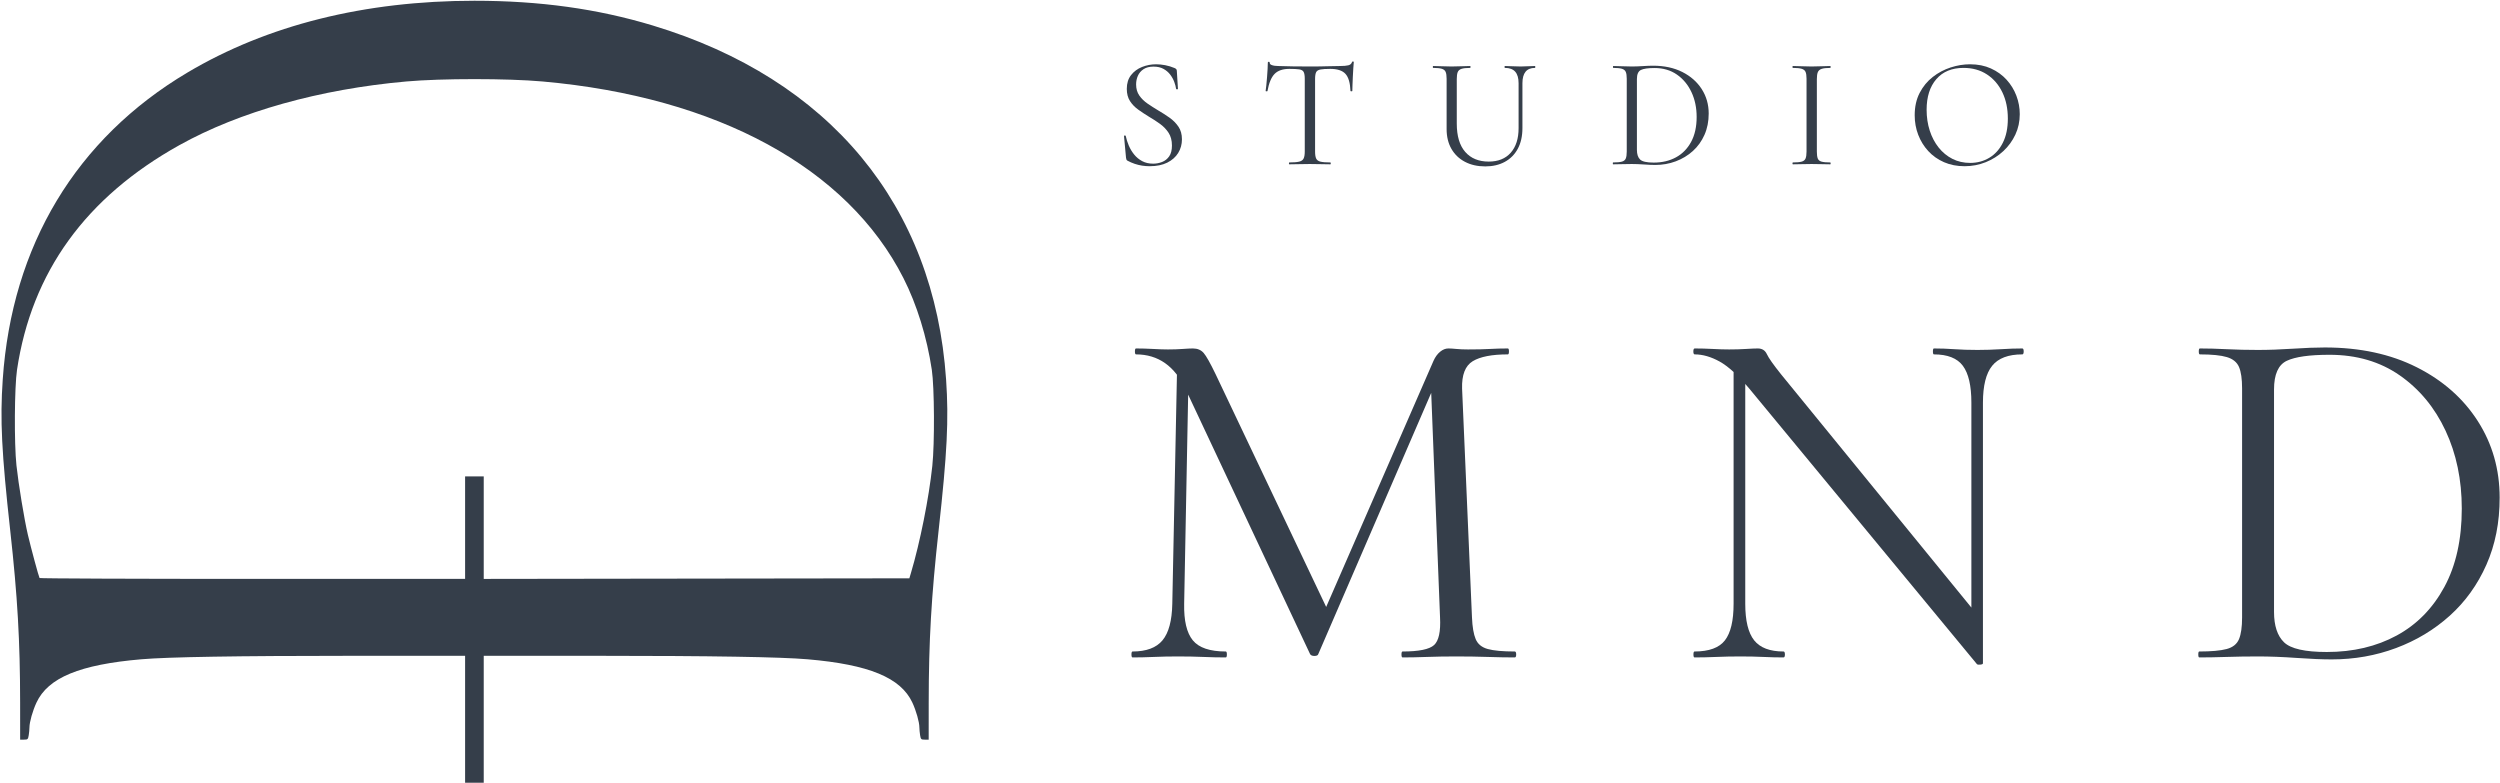
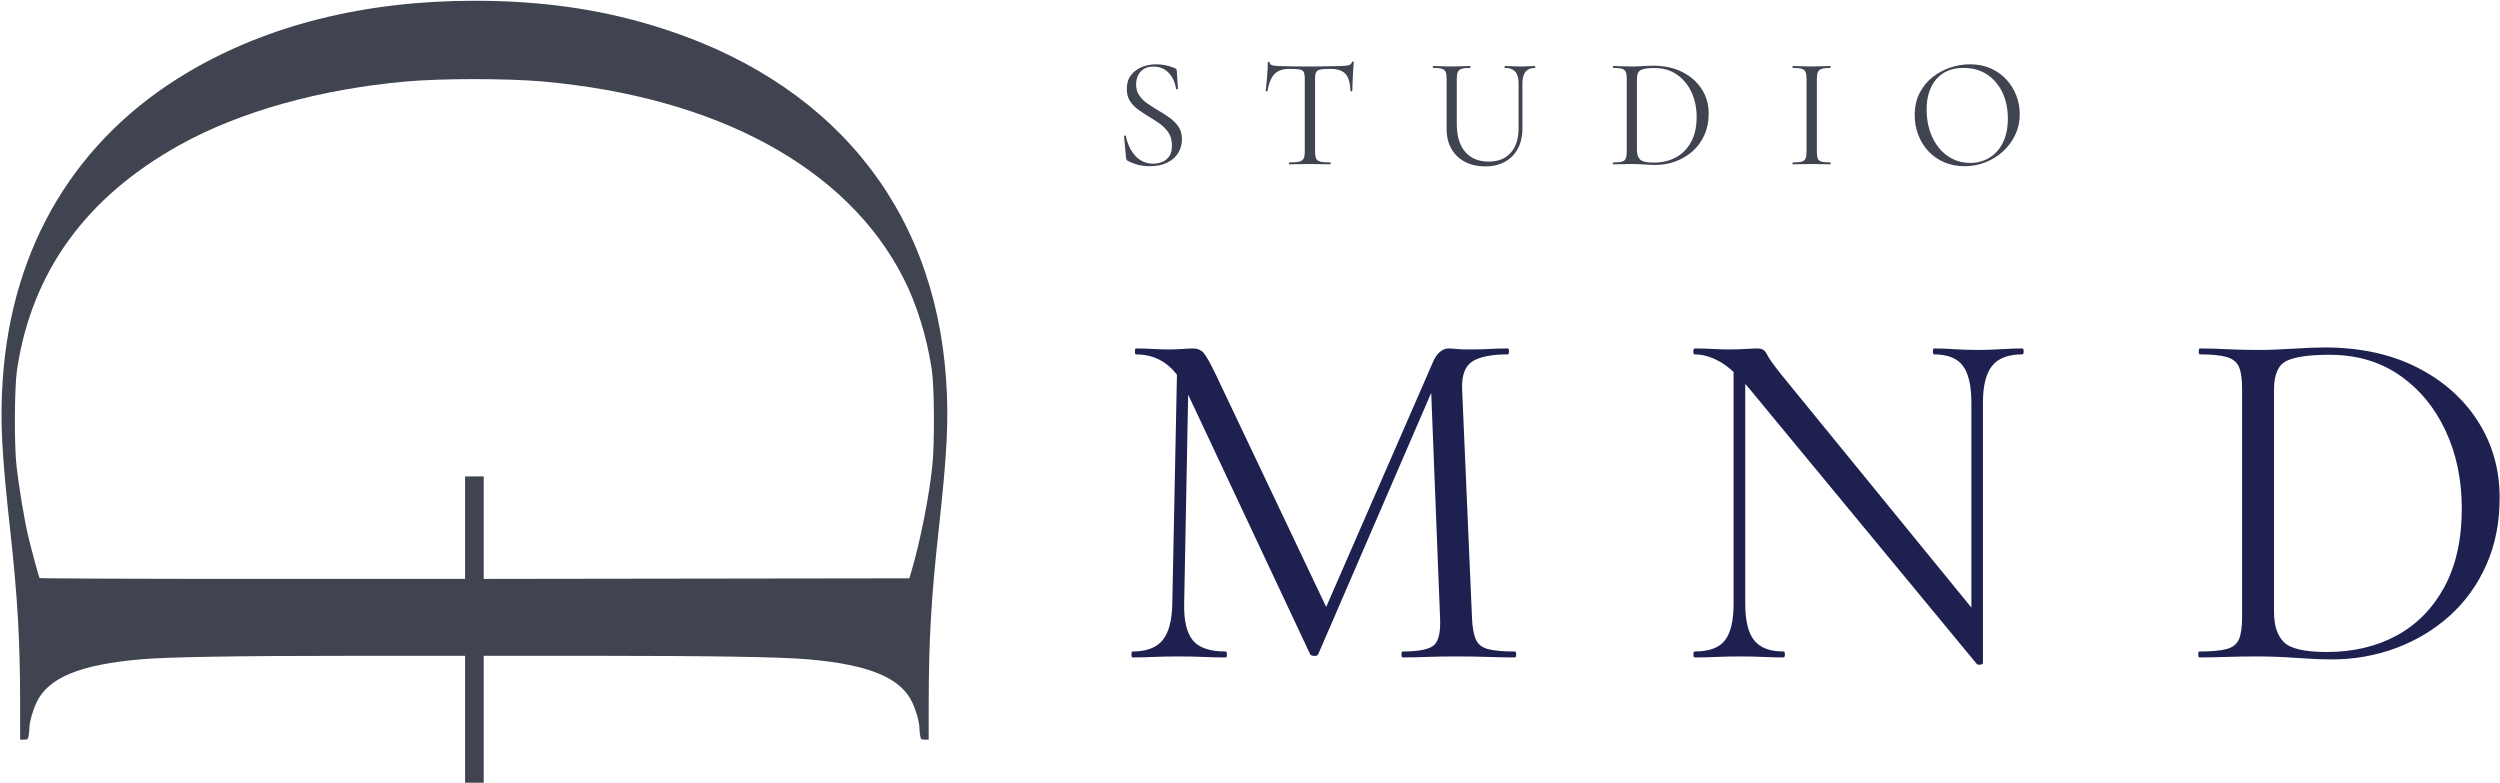
- <svg xmlns="http://www.w3.org/2000/svg" viewBox="0.00 0.00 5055.64 1583.33" width="5056" height="1583" fill="#353E4A" role="img" aria-label="Studio MND">
+ <svg xmlns="http://www.w3.org/2000/svg" viewBox="0.00 0.00 5055.64 1583.33" width="5056" height="1583" fill="#3F4450" role="img" aria-label="Studio MND">
  <path d="M399.00 617.50 L399.00 563.00 L301.25 563.03 C202.89 563.05 144.12 564.03 121.00 566.01 C68.22 570.54 40.97 581.80 31.01 603.20 C27.73 610.25 25.01 619.86 24.99 624.46 C24.98 626.13 24.70 629.19 24.36 631.25 C23.78 634.72 23.49 635.00 20.37 635.00 L17.00 635.00 L16.98 603.25 C16.94 550.33 14.76 512.25 8.48 455.50 C1.06 388.34 -0.32 360.51 2.05 325.83 C9.89 210.76 65.10 119.04 160.68 62.25 C229.17 21.56 312.78 0.65 407.00 0.65 C463.08 0.65 512.47 7.50 560.12 21.89 C711.96 67.74 801.74 176.09 811.95 325.83 C814.31 360.34 812.90 388.68 805.52 455.50 C799.24 512.25 797.06 550.33 797.02 603.25 L797.00 635.00 L793.63 635.00 C790.51 635.00 790.22 634.72 789.64 631.25 C789.30 629.19 789.02 626.13 789.01 624.46 C788.99 619.86 786.27 610.25 782.99 603.20 C773.03 581.80 745.78 570.54 693.00 566.01 C669.88 564.03 611.11 563.05 512.75 563.03 L415.00 563.00 L415.00 617.50 L415.00 672.00 L407.00 672.00 L399.00 672.00 L399.00 617.50 Z M399.00 453.00 L399.00 409.00 L407.00 409.00 L415.00 409.00 L415.00 453.00 L415.00 497.01 L597.71 496.75 L780.41 496.50 L781.75 492.00 C789.64 465.47 797.17 427.74 800.12 400.00 C802.18 380.65 801.93 332.49 799.69 317.50 C795.47 289.30 786.88 261.52 775.33 238.76 C727.34 144.19 615.58 83.30 465.50 69.95 C435.11 67.25 378.89 67.25 348.50 69.95 C274.19 76.56 205.33 95.88 153.77 124.58 C73.32 169.37 26.85 233.65 14.31 317.50 C12.10 332.31 11.81 380.71 13.82 399.50 C15.54 415.53 20.55 446.01 23.60 459.00 C26.29 470.46 32.93 495.05 33.66 496.25 C33.91 496.66 116.22 497.00 216.56 497.00 L399.00 497.00 L399.00 453.00 Z" transform="translate(0 0.000) scale(2.356151)" />
  <path d="M145.2 508Q145.2 466.8 165.5 437.5Q185.8 408.2 218.1 386Q250.4 363.8 286.2 342.4Q323.4 320.8 357.5 296.7Q391.6 272.6 414.1 239.7Q436.6 206.8 436.6 158.8Q436.6 111.4 412.9 72.6Q389.2 33.8 343.5 10.9Q297.8 -12 231 -12Q207.4 -12 183.7 -8.4Q160 -4.8 136.7 3Q113.4 10.8 90.2 23.2Q85.4 26.2 83.6 30.5Q81.8 34.8 81 42.2L68.4 178Q67.4 183 72.9 183.5Q78.4 184 79.4 180Q85.6 149.8 98.8 118.9Q112 88 132.9 62.2Q153.8 36.4 183.8 20.3Q213.8 4.2 253.8 4.2Q283.2 4.2 310.6 15Q338 25.8 355.5 50.8Q373 75.8 373 119.2Q373 167.8 351.6 200.5Q330.2 233.2 297.2 257.1Q264.2 281 227.4 302.4Q192.4 323.8 159.6 347.1Q126.8 370.4 106.4 401.9Q86 433.4 86 479.8Q86 532.6 113.1 567.3Q140.2 602 183.1 619.0Q226 636 272 636Q300 636 330.001 630.3Q360.001 624.6 389 612.4Q397.401 609.2 400.701 604.6Q404 600 404 594.8L411.2 480.599Q411.2 476.799 405.9 476.499Q400.6 476.199 399.4 479.999Q396.6 499.999 387.6 524.299Q378.6 548.599 361.8 570.6Q345 592.6 319 606.9Q293 621.2 256.2 621.2Q216.8 621.2 192.3 604.8Q167.8 588.4 156.5 562.9Q145.2 537.4 145.2 508Z" transform="translate(2251.240 332.402) scale(0.318182 -0.318182)" />
  <path d="M188.401 606.8Q125.801 606.8 94.5 574.7Q63.2 542.6 49.4 466.2Q49.2 464 43.4 464.1Q37.6 464.2 37.6 466.4Q39.6 478.8 42 502.3Q44.4 525.8 46.5 553Q48.6 580.2 50.1 605.4Q51.6 630.6 51.6 647Q51.6 652 57.5 652.0Q63.4 652 63.4 647Q63.4 637 73.1 632.5Q82.8 628 95.5 626.5Q108.2 625 117.2 625Q203.2 622 318.2 622Q389 622 430.6 623.5Q472.2 625 511.2 625Q544.8 625 563.3 629.5Q581.8 634 586.8 650Q587.8 654 592.9 654.0Q598 654 598 650Q596.8 634.8 594.9 609.1Q593 583.4 591.9 555.1Q590.8 526.8 589.8 502.7Q588.8 478.6 588.8 466.4Q588.8 464.2 583 464.2Q577.2 464.2 577 466.4Q574 543.8 544.9 575.3Q515.8 606.8 448.8 606.8Q407.2 606.8 386.3 602.9Q365.4 599 358.7 585.6Q352 572.2 352 542V81Q352 52 358.8 37.0Q365.6 22 386.3 17.0Q407 12 449.4 12Q451.6 12 451.6 6.0Q451.6 0 449.4 0Q423 0 390 1.0Q357 2 318.2 2Q281.4 2 248.4 1.0Q215.4 0 188 0Q185.8 0 185.8 6.0Q185.8 12 188 12Q229.4 12 250.6 17.0Q271.8 22 279.1 37.0Q286.4 52 286.4 81V544Q286.4 574 279.3 587.3Q272.2 600.6 251.0 603.7Q229.8 606.8 188.401 606.8Z" transform="translate(2547.467 332.402) scale(0.318182 -0.318182)" />
  <path d="M571.8 515.4Q571.8 564.4 550.5 588.7Q529.2 613 485.2 613Q482.4 613 482.4 619.0Q482.4 625 485.2 625Q507.8 625 531.9 623.5Q556 622 584.6 622Q608.4 622 632.4 623.5Q656.4 625 676 625Q678 625 678 619.0Q678 613 676 613Q636 613 616.1 588.7Q596.2 564.4 596.2 515.4V231Q596.2 153.6 566.8 99.1Q537.4 44.6 484.2 15.7Q431 -13.2 360 -13.2Q286.2 -13.2 230.7 16Q175.2 45.2 144.7 98.5Q114.2 151.8 114.2 224.2V544Q114.2 573 108 587.5Q101.8 602 83.5 607.5Q65.2 613 28.8 613Q26.6 613 26.6 619.0Q26.6 625 28.8 625Q53.2 625 82.8 623.5Q112.4 622 146 622Q180.8 622 210.8 623.5Q240.8 625 263.4 625Q266.4 625 266.4 619.0Q266.4 613 263.4 613Q227 613 208.8 607.0Q190.601 601 184.701 586.0Q178.801 571 178.801 542V259.2Q178.801 140.2 232.6 78.8Q286.4 17.4 382 17.4Q472.2 17.4 522 73.9Q571.8 130.4 571.8 230Z" transform="translate(2889.195 332.402) scale(0.318182 -0.318182)" />
  <path d="M302.8 -4Q274 -4 231.6 -1.0Q189.2 2 153.26 2Q120.4 2 89.829 1.0Q59.257 0 34.8 0Q32.8 0 32.8 6.0Q32.8 12 34.8 12Q71.364 12 90.128 17.0Q108.891 22 115.145 37.0Q121.4 52 121.4 81V544Q121.4 573 115.163 587.5Q108.926 602 90.694 607.5Q72.463 613 36 613Q33.8 613 33.8 619.0Q33.8 625 36 625Q60.405 625 90.402 623.5Q120.4 622 153.3 622Q186.2 622 224.027 624.5Q261.855 627 288.8 627Q395.2 627 474.622 587.0Q554.044 547 598.222 478.0Q642.4 409 642.4 323Q642.4 248 615.59 187.5Q588.779 127 541.613 84.5Q494.446 42 432.881 19.0Q371.316 -4 302.8 -4ZM292.8 11Q372.699 11 434.049 44.3Q495.4 77.6 530.6 142.64Q565.799 207.679 565.799 301.019Q565.799 388.4 533 458.6Q500.2 528.8 440.394 570.5Q380.589 612.2 298 612.2Q237.54 612.2 211.77 600.012Q186 587.825 186 542V92Q186 50.2 206.273 30.6Q226.545 11 292.8 11Z" transform="translate(3251.286 332.402) scale(0.318182 -0.318182)" />
  <path d="M199 81Q199 52 204.8 37.0Q210.6 22 229.2 17.0Q247.8 12 284.4 12Q286.6 12 286.6 6.0Q286.6 0 284.4 0Q259.949 0 230.404 1.0Q200.858 2 165.2 2Q131.517 2 101.407 1.0Q71.297 0 46.8 0Q44 0 44 6.0Q44 12 46.88 12Q83.36 12 102.08 17.0Q120.8 22 127.1 37.0Q133.4 52 133.4 81V544Q133.4 573 127.145 587.5Q120.891 602 102.128 607.5Q83.364 613 46.8 613Q44 613 44 619.0Q44 625 46.8 625Q71.297 625 101.407 623.5Q131.517 622 165.2 622Q200.858 622 230.913 623.5Q260.968 625 284.4 625Q286.6 625 286.6 619.0Q286.6 613 284.4 613Q247.937 613 229.706 607.0Q211.475 601 205.237 586.0Q199 571 199 542Z" transform="translate(3611.149 332.402) scale(0.318182 -0.318182)" />
  <path d="M366 -12Q294 -12 235.5 13.5Q177 39 135.5 84.0Q94 129 71.5 187.5Q49 246 49 312Q49 393 80.5 454.0Q112 515 164.0 555.5Q216 596 278.0 616.0Q340 636 401 636Q475 636 533.5 609.5Q592 583 633.0 538.0Q674 493 695.5 436.0Q717 379 717 319Q717 249 689.0 189.0Q661 129 612.5 84.0Q564 39 500.5 13.5Q437 -12 366 -12ZM401.4 9Q468.6 9 523 41.4Q577.399 73.8 609.299 137Q641.199 200.2 641.199 290.8Q641.199 385.2 606.399 457.6Q571.599 530 508.4 571.5Q445.2 613 359.4 613Q248.4 613 186.601 541.6Q124.801 470.2 124.801 346.6Q124.801 276 144.601 214.5Q164.401 153 201.301 106.7Q238.2 60.4 288.9 34.7Q339.6 9 401.4 9Z" transform="translate(3856.786 332.402) scale(0.318182 -0.318182)" />
-   <path d="M119.4 108.6 129.4 602 152.8 600 143.4 108.6Q142.4 57.2 160.9 34.6Q179.4 12 227.6 12Q229.8 12 229.8 6.0Q229.8 0 227.6 0Q205.6 0 182.2 1.0Q158.8 2 130.6 2Q105 2 82.2 1.0Q59.4 0 39 0Q36.8 0 36.8 6.0Q36.8 12 39 12Q80.8 12 99.6 34.6Q118.4 57.2 119.4 108.6ZM812.2 12Q815 12 815 6.0Q815 0 812.2 0Q787.8 0 757.6 1.0Q727.4 2 693.8 2Q661.6 2 634.4 1.0Q607.2 0 585.2 0Q583 0 583 6.0Q583 12 585.2 12Q634.6 12 648.9 25.0Q663.2 38 661 81L642 564.199L675.4 609.8L414.8 7Q413.8 3 406.9 3.0Q400 3 398 7L146.6 542Q113.4 613 46 613Q43.8 613 43.8 619.0Q43.8 625 46 625Q62.2 625 80.4 624.0Q98.6 623 110.6 623Q127 623 140.5 624.0Q154 625 161 625Q175 625 182.9 615.8Q190.8 606.6 207 573L435 93.001L404.2 41.4L647.8 600Q653 611.6 661.1 618.3Q669.2 625 677.8 625Q683.8 625 694 624.0Q704.2 623 717.6 623Q744.8 623 762.1 624.0Q779.4 625 798.2 625Q800.4 625 800.4 619.0Q800.4 613 798.2 613Q749.8 613 727.1 599.2Q704.4 585.4 705.6 543.8L725.601 81Q726.801 52 733.101 37.0Q739.401 22 757.6 17.0Q775.8 12 812.2 12Z" transform="translate(2251.240 1329.864) scale(1 -1)" />
-   <path d="M119.8 108.6V602L143.4 600V108.6Q143.4 57.2 161.4 34.6Q179.4 12 220.8 12Q223.6 12 223.6 6.0Q223.6 0 220.8 0Q201.2 0 180.1 1.0Q159 2 133.4 2Q108.2 2 84.9 1.0Q61.6 0 40.8 0Q38.6 0 38.6 6.0Q38.6 12 40.8 12Q84.8 12 102.3 34.6Q119.8 57.2 119.8 108.6ZM624.2 -11.8Q624.2 -14 619.3 -14.5Q614.4 -15 612.4 -14L152.2 543Q117.8 584 91.6 598.5Q65.4 613 41.2 613Q38.4 613 38.4 619.0Q38.4 625 41.2 625Q58.8 625 77.4 624.0Q96 623 110.8 623Q129.2 623 145 624.0Q160.801 625 168.801 625Q181.801 625 187.101 613.5Q192.401 602 215.601 573L616.2 82.001ZM624.2 515.4V-11.8L600.8 19V515.4Q600.8 566.8 583.6 589.9Q566.4 613 525 613Q523 613 523.0 619.0Q523 625 525 625Q545.4 625 566.5 623.5Q587.6 622 613.2 622Q637 622 660.6 623.5Q684.2 625 703.8 625Q706.6 625 706.6 619.0Q706.6 613 703.8 613Q661.4 613 642.8 589.9Q624.2 566.8 624.2 515.4Z" transform="translate(3386.240 1329.864) scale(1 -1)" />
-   <path d="M302.8 -4Q274 -4 231.6 -1.0Q189.2 2 153.26 2Q120.4 2 89.829 1.0Q59.257 0 34.8 0Q32.8 0 32.8 6.0Q32.8 12 34.8 12Q71.364 12 90.128 17.0Q108.891 22 115.145 37.0Q121.4 52 121.4 81V544Q121.4 573 115.163 587.5Q108.926 602 90.694 607.5Q72.463 613 36 613Q33.8 613 33.8 619.0Q33.8 625 36 625Q60.405 625 90.402 623.5Q120.4 622 153.3 622Q186.2 622 224.027 624.5Q261.855 627 288.8 627Q395.2 627 474.622 587.0Q554.044 547 598.222 478.0Q642.4 409 642.4 323Q642.4 248 615.59 187.5Q588.779 127 541.613 84.5Q494.446 42 432.881 19.0Q371.316 -4 302.8 -4ZM292.8 11Q372.699 11 434.049 44.3Q495.4 77.6 530.6 142.64Q565.799 207.679 565.799 301.019Q565.799 388.4 533 458.6Q500.2 528.8 440.394 570.5Q380.589 612.2 298 612.2Q237.54 612.2 211.77 600.012Q186 587.825 186 542V92Q186 50.2 206.273 30.6Q226.545 11 292.8 11Z" transform="translate(4413.240 1329.864) scale(1 -1)" />
+   <g fill="#1E2150">
+     <path d="M119.4 108.6 129.4 602 152.8 600 143.4 108.6Q142.4 57.2 160.9 34.6Q179.4 12 227.6 12Q229.8 12 229.8 6.0Q229.8 0 227.6 0Q205.6 0 182.2 1.0Q158.8 2 130.6 2Q105 2 82.2 1.0Q59.4 0 39 0Q36.8 0 36.8 6.0Q36.8 12 39 12Q80.8 12 99.6 34.6Q118.4 57.2 119.4 108.6ZM812.2 12Q815 12 815 6.0Q815 0 812.2 0Q787.8 0 757.6 1.0Q727.4 2 693.8 2Q661.6 2 634.4 1.0Q607.2 0 585.2 0Q583 0 583 6.0Q583 12 585.2 12Q634.6 12 648.9 25.0Q663.2 38 661 81L642 564.199L675.4 609.8L414.8 7Q413.8 3 406.9 3.0Q400 3 398 7L146.6 542Q113.4 613 46 613Q43.8 613 43.8 619.0Q43.8 625 46 625Q62.2 625 80.4 624.0Q98.6 623 110.6 623Q127 623 140.5 624.0Q154 625 161 625Q175 625 182.9 615.8Q190.8 606.6 207 573L435 93.001L404.2 41.4L647.8 600Q653 611.6 661.1 618.3Q669.2 625 677.8 625Q683.8 625 694 624.0Q704.2 623 717.6 623Q744.8 623 762.1 624.0Q779.4 625 798.2 625Q800.4 625 800.4 619.0Q800.4 613 798.2 613Q749.8 613 727.1 599.2Q704.4 585.4 705.6 543.8L725.601 81Q726.801 52 733.101 37.0Q739.401 22 757.6 17.0Q775.8 12 812.2 12Z" transform="translate(2251.240 1329.864) scale(1 -1)" />
+     <path d="M119.8 108.6V602L143.4 600V108.6Q143.4 57.2 161.4 34.6Q179.4 12 220.8 12Q223.6 12 223.6 6.0Q223.6 0 220.8 0Q201.2 0 180.1 1.0Q159 2 133.4 2Q108.2 2 84.9 1.0Q61.6 0 40.8 0Q38.6 0 38.6 6.0Q38.6 12 40.8 12Q84.8 12 102.3 34.6Q119.8 57.2 119.8 108.6ZM624.2 -11.8Q624.2 -14 619.3 -14.5Q614.4 -15 612.4 -14L152.2 543Q117.8 584 91.6 598.5Q65.4 613 41.2 613Q38.4 613 38.4 619.0Q38.4 625 41.2 625Q58.8 625 77.4 624.0Q96 623 110.8 623Q129.2 623 145 624.0Q160.801 625 168.801 625Q181.801 625 187.101 613.5Q192.401 602 215.601 573L616.2 82.001ZM624.2 515.4V-11.8L600.8 19V515.4Q600.8 566.8 583.6 589.9Q566.4 613 525 613Q523 613 523.0 619.0Q523 625 525 625Q545.4 625 566.5 623.5Q587.6 622 613.2 622Q637 622 660.6 623.5Q684.2 625 703.8 625Q706.6 625 706.6 619.0Q706.6 613 703.8 613Q661.4 613 642.8 589.9Q624.2 566.8 624.2 515.4Z" transform="translate(3386.240 1329.864) scale(1 -1)" />
+     <path d="M302.8 -4Q274 -4 231.6 -1.0Q189.2 2 153.26 2Q120.4 2 89.829 1.0Q59.257 0 34.8 0Q32.8 0 32.8 6.0Q32.8 12 34.8 12Q71.364 12 90.128 17.0Q108.891 22 115.145 37.0Q121.4 52 121.4 81V544Q121.4 573 115.163 587.5Q108.926 602 90.694 607.5Q72.463 613 36 613Q33.8 613 33.8 619.0Q33.8 625 36 625Q60.405 625 90.402 623.5Q120.4 622 153.3 622Q186.2 622 224.027 624.5Q261.855 627 288.8 627Q395.2 627 474.622 587.0Q554.044 547 598.222 478.0Q642.4 409 642.4 323Q642.4 248 615.59 187.5Q588.779 127 541.613 84.5Q494.446 42 432.881 19.0Q371.316 -4 302.8 -4ZM292.8 11Q372.699 11 434.049 44.3Q495.4 77.6 530.6 142.64Q565.799 207.679 565.799 301.019Q565.799 388.4 533 458.6Q500.2 528.8 440.394 570.5Q380.589 612.2 298 612.2Q237.54 612.2 211.77 600.012Q186 587.825 186 542V92Q186 50.2 206.273 30.6Q226.545 11 292.8 11Z" transform="translate(4413.240 1329.864) scale(1 -1)" />
+   </g>
</svg>
